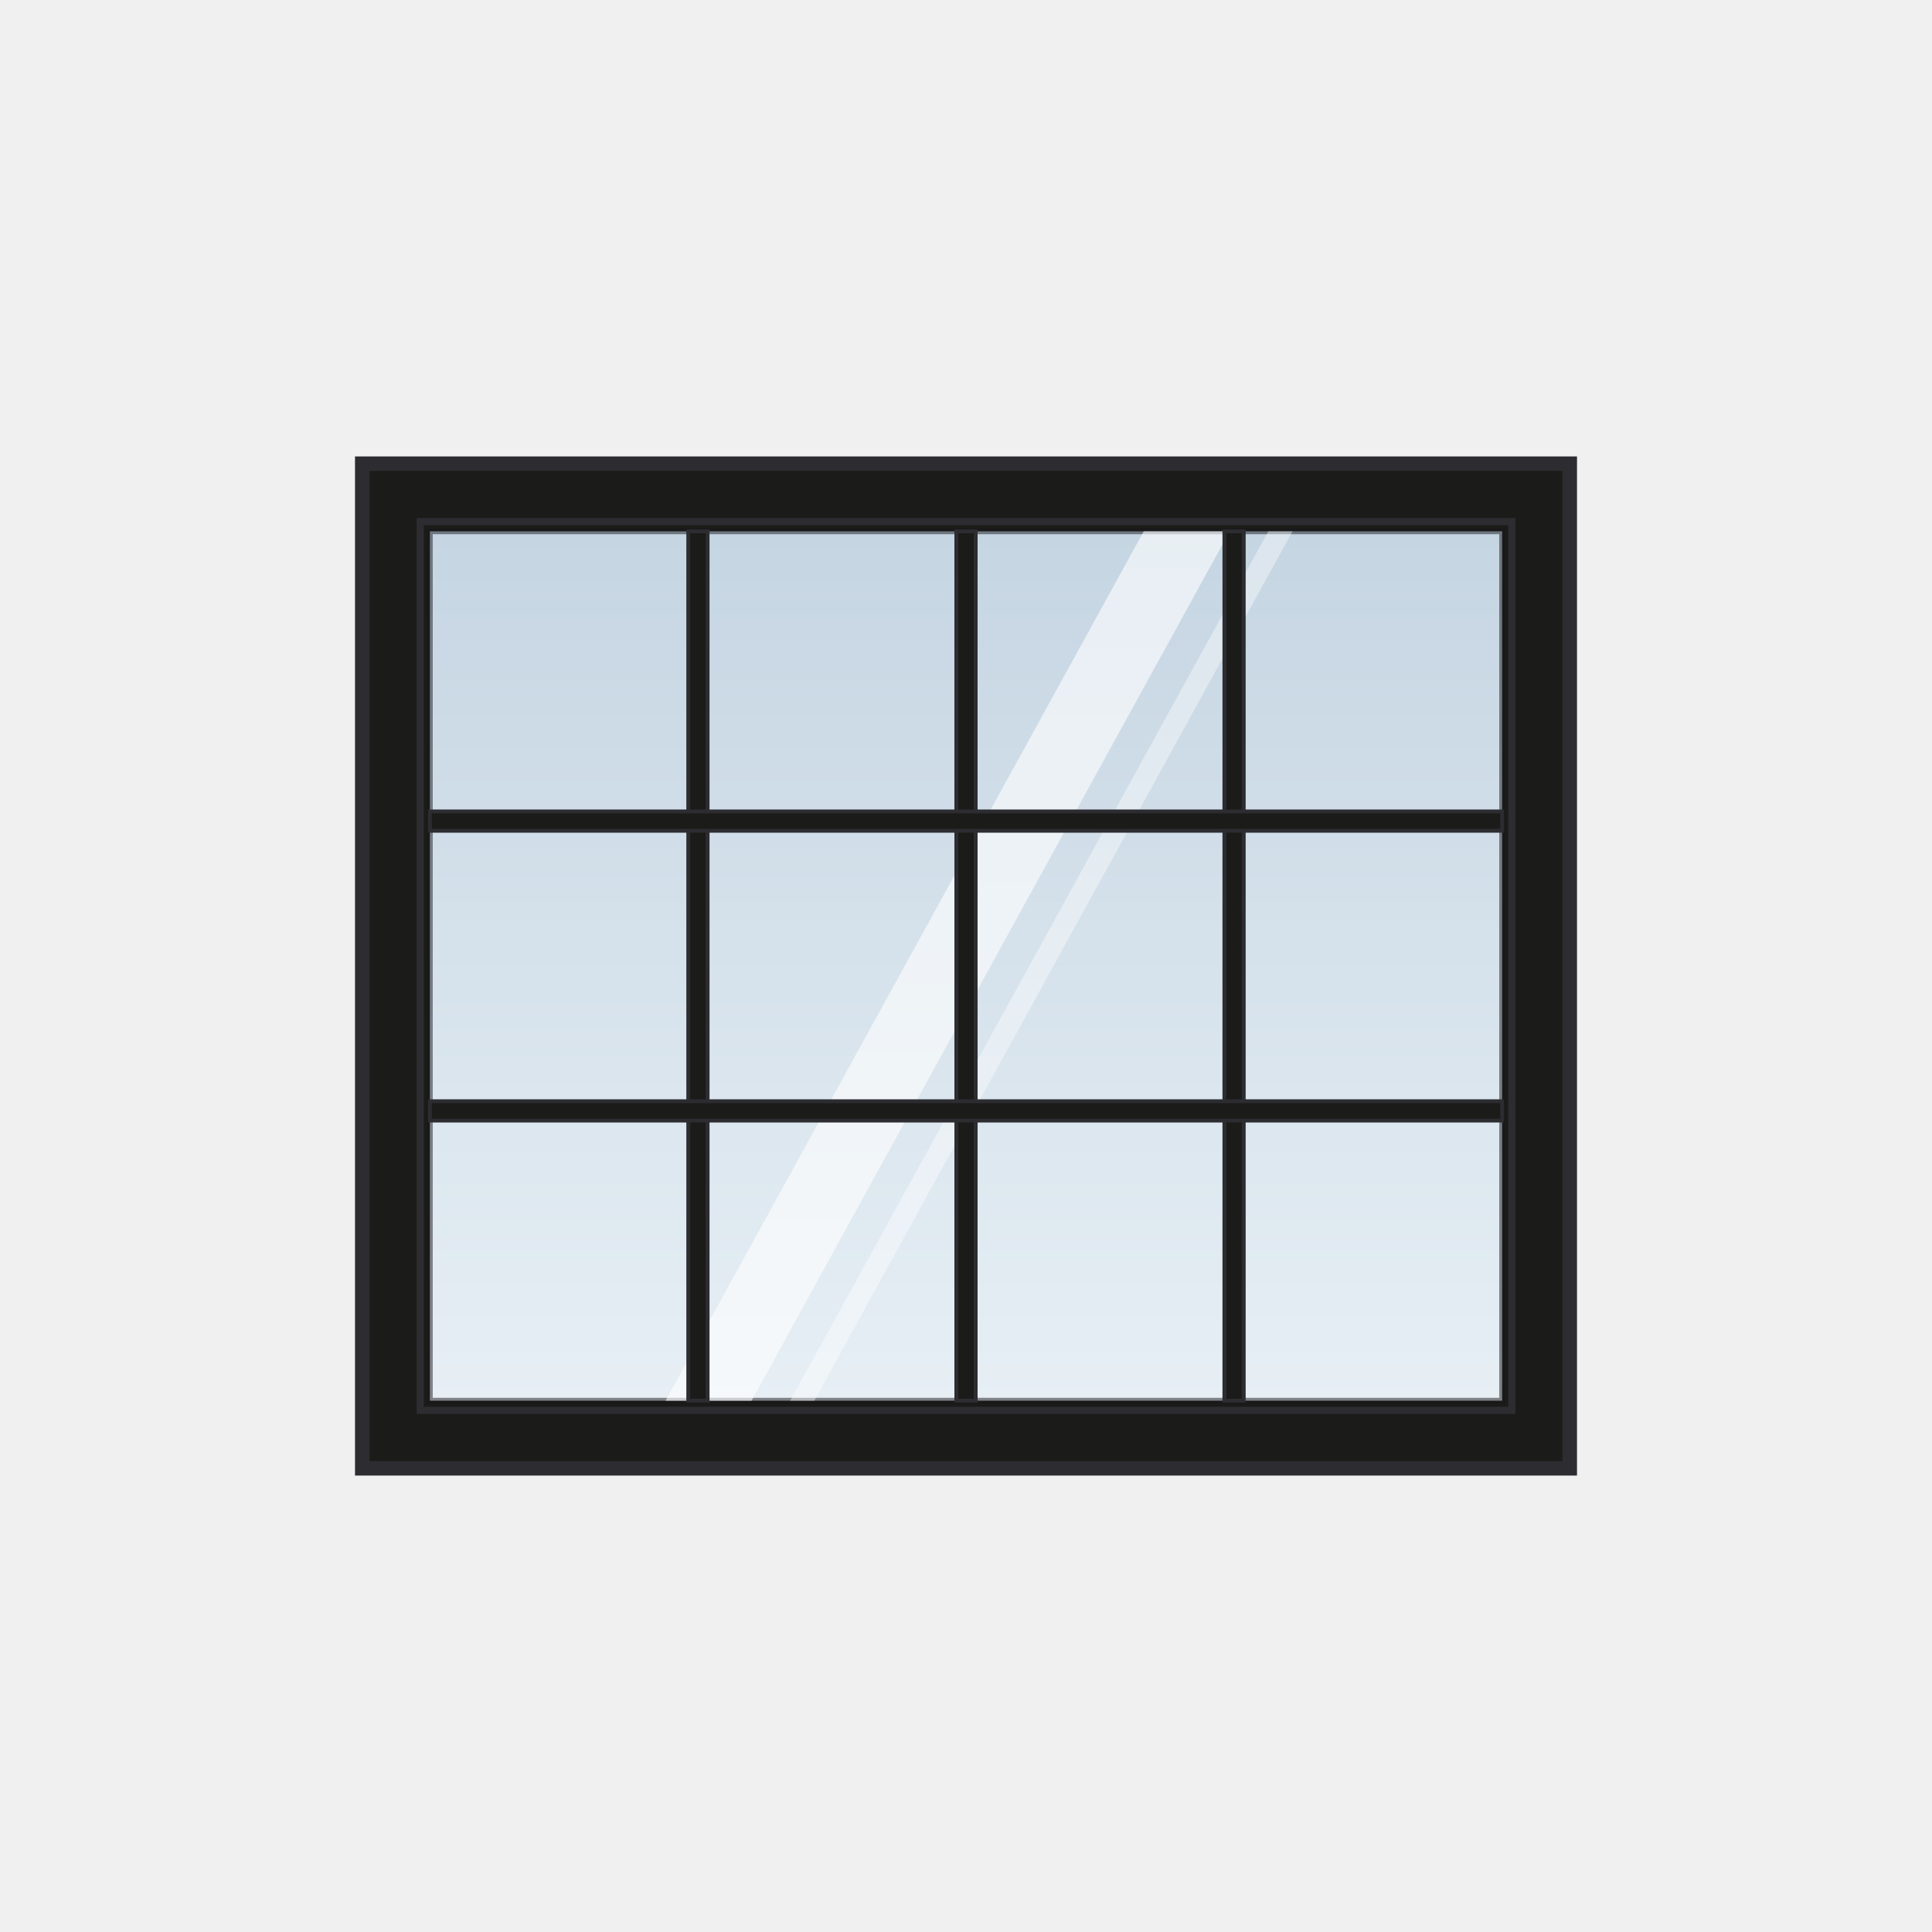
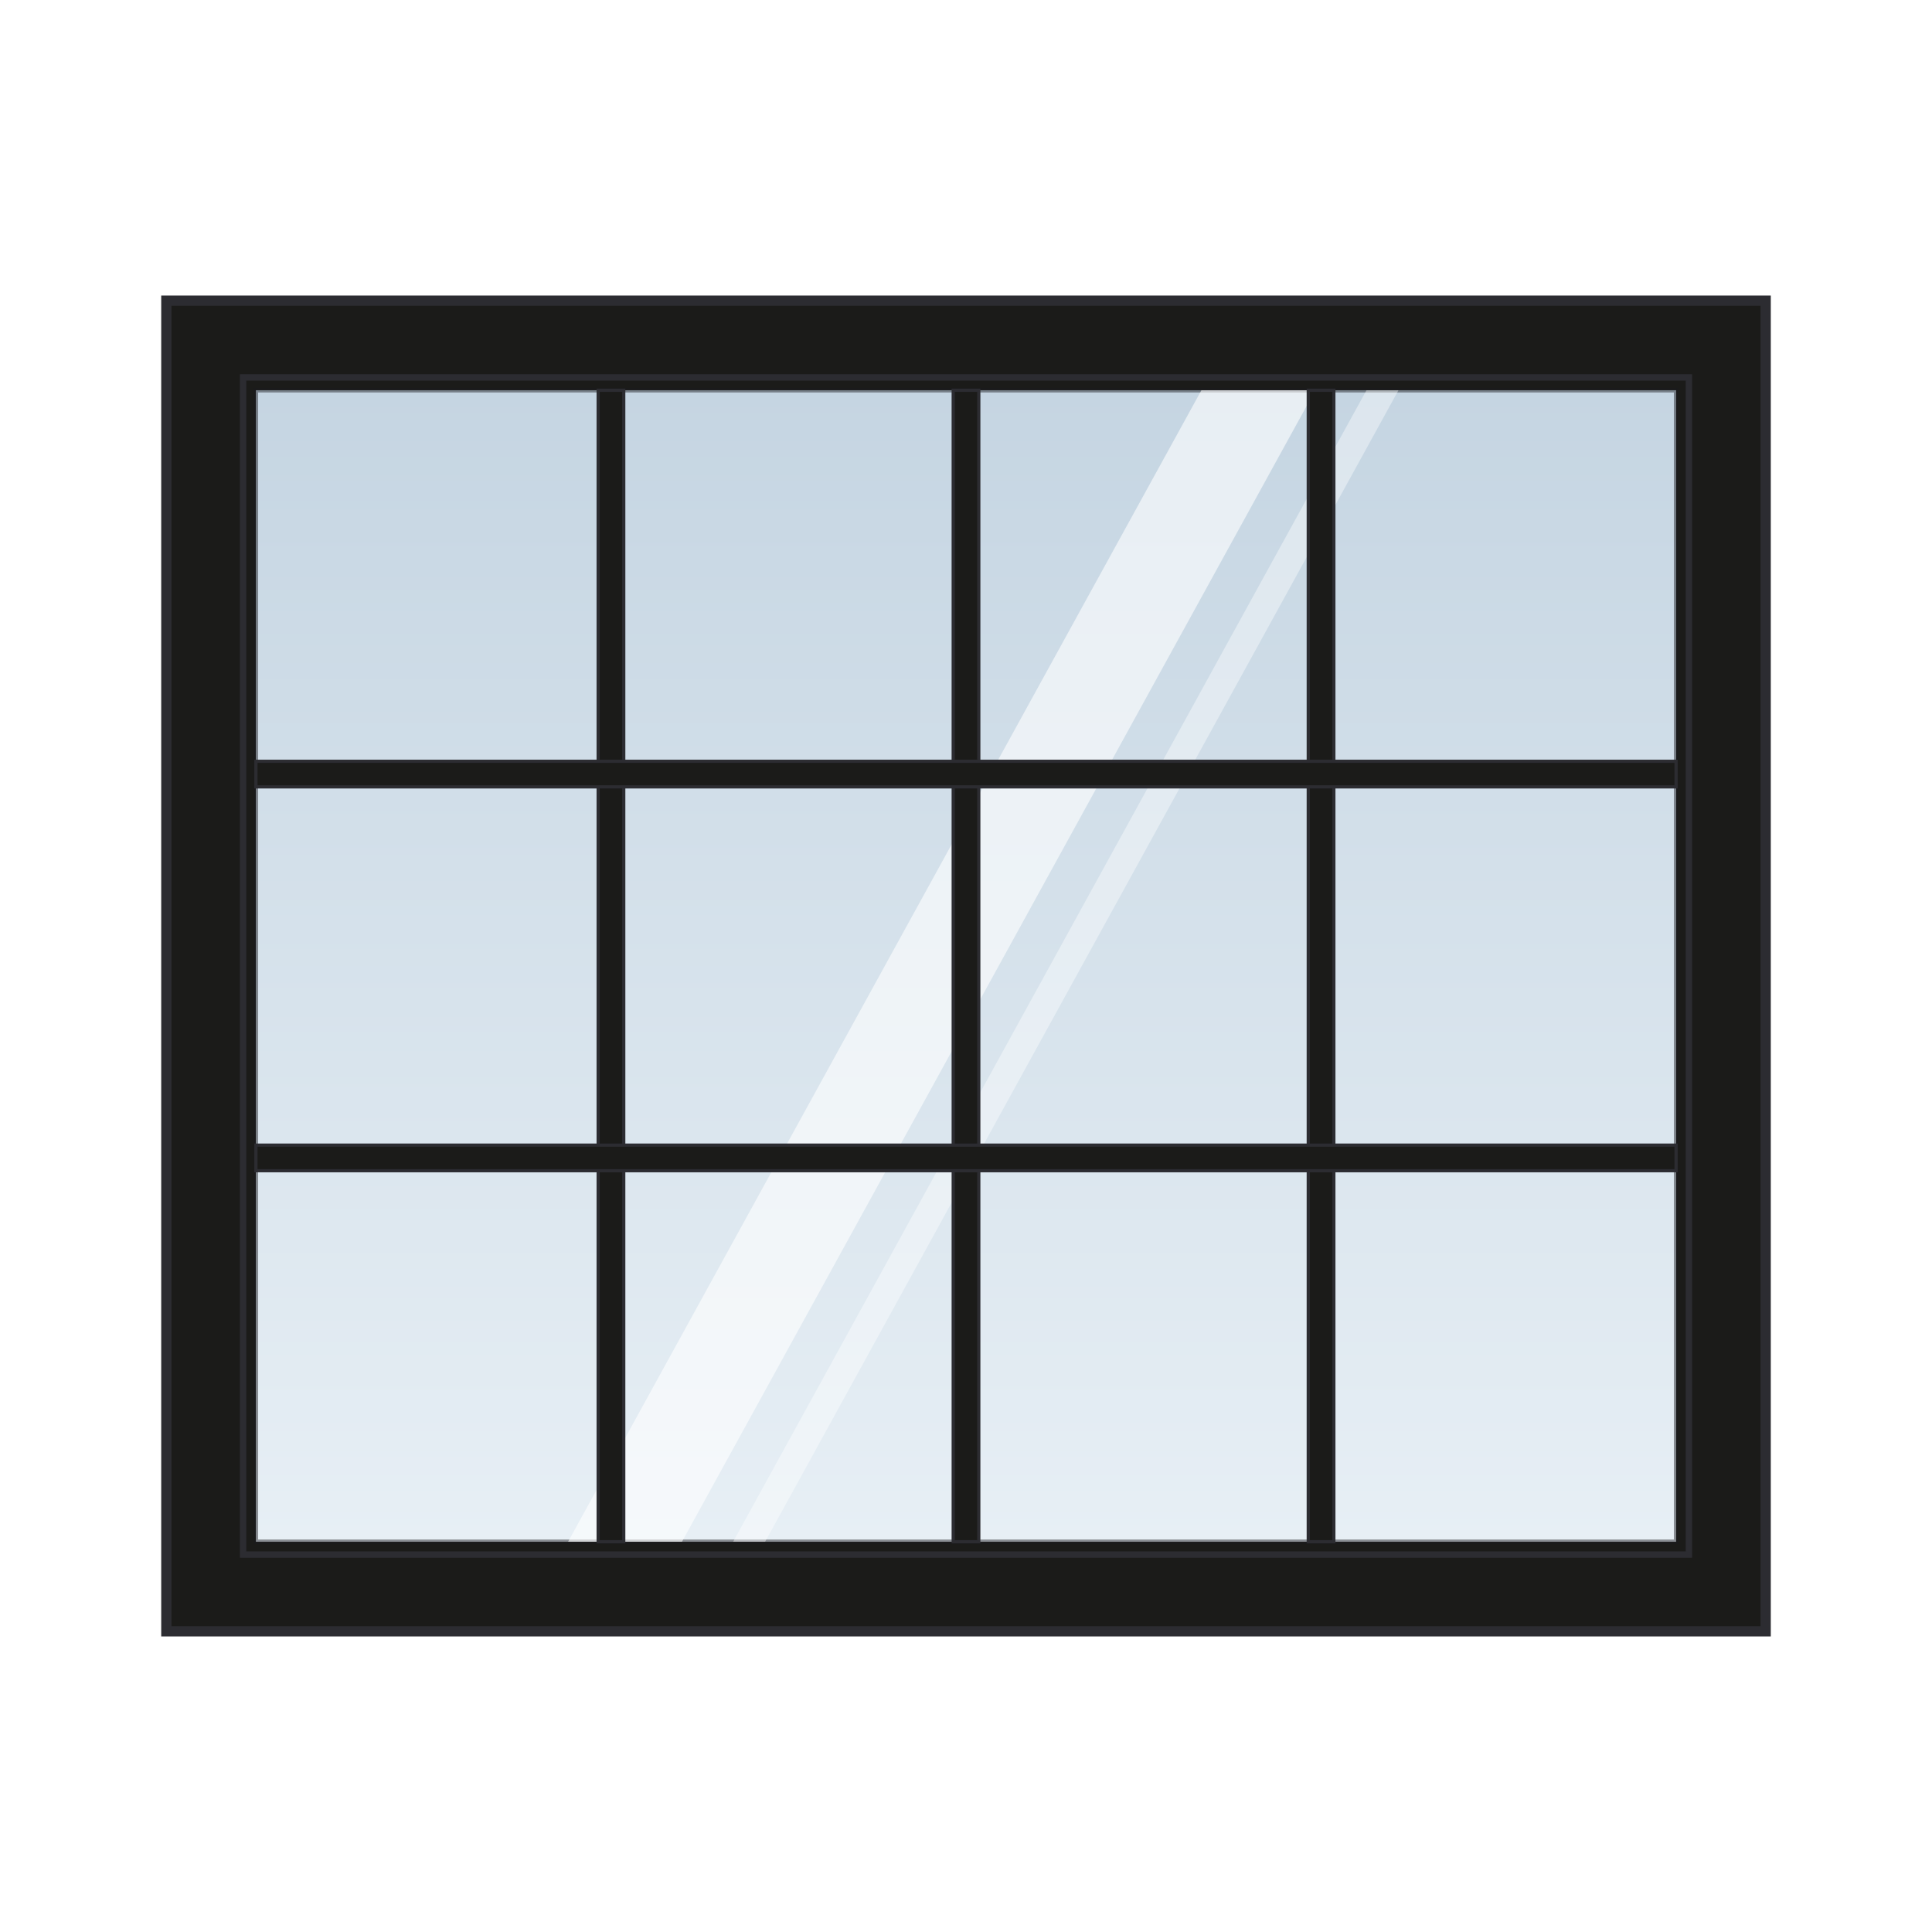
- <svg xmlns="http://www.w3.org/2000/svg" viewBox="0 0 400 400" width="400" height="400" role="img">
+ <svg xmlns="http://www.w3.org/2000/svg" viewBox="49.0 49.0 302.0 302.0" width="600" height="600" role="img">
  <defs>
    <linearGradient id="gl" x1="0" y1="0" x2="0" y2="1">
      <stop offset="0" stop-color="#C5D5E2" />
      <stop offset="1" stop-color="#E7EFF5" />
    </linearGradient>
    <pattern id="mesh" width="4" height="4" patternUnits="userSpaceOnUse">
      <rect width="4" height="4" fill="#B9C2CA" />
      <path d="M0 .5H4M.5 0V4" stroke="#19191D" stroke-opacity=".12" stroke-width="1" />
    </pattern>
    <pattern id="pine" width="14" height="14" patternUnits="userSpaceOnUse">
      <rect width="14" height="14" fill="#DFC195" />
      <path d="M3 0V14M9.5 0V14" stroke="#8C6030" stroke-opacity=".13" stroke-width="1" />
      <path d="M6 0V14" stroke="#FFFFFF" stroke-opacity=".12" stroke-width="1.4" />
    </pattern>
    <linearGradient id="shine" x1="0" y1="0" x2="1" y2="0">
      <stop offset="0" stop-color="#fff" stop-opacity="0" />
      <stop offset=".5" stop-color="#fff" stop-opacity=".75" />
      <stop offset="1" stop-color="#fff" stop-opacity="0" />
    </linearGradient>
  </defs>
-   <rect x="75.0" y="96.0" width="250.0" height="208.0" fill="#1B1B19" stroke="#2C2C31" stroke-width="3" />
-   <rect x="87.0" y="108.0" width="226.0" height="184.0" fill="url(#mesh)" stroke="#19191D" stroke-width="1" stroke-opacity=".35" />
-   <rect x="87.0" y="108.0" width="226.0" height="184.0" fill="#1B1B19" stroke="#2C2C31" stroke-width="1.5" />
+   <rect x="-400" y="-400" width="1200" height="1200" fill="#FFFFFF" />
+   <rect x="75.0" y="96.0" width="250.0" height="208.0" fill="#1B1B19" stroke="#2C2C31" stroke-width="1.6" />
+   <rect x="87.0" y="108.0" width="226.0" height="184.0" fill="url(#mesh)" stroke="#19191D" stroke-width="0.6" stroke-opacity=".3" />
+   <rect x="87.0" y="108.0" width="226.0" height="184.0" fill="#1B1B19" stroke="#2C2C31" stroke-width="1" />
  <clipPath id="c225">
    <rect x="89.0" y="110.0" width="222.0" height="180.0" />
  </clipPath>
-   <rect x="89.0" y="110.0" width="222.0" height="180.0" fill="url(#gl)" stroke="#19191D" stroke-width="1.2" stroke-opacity=".5" />
+   <rect x="89.0" y="110.0" width="222.0" height="180.0" fill="url(#gl)" stroke="#19191D" stroke-width="0.7" stroke-opacity=".45" />
  <g clip-path="url(#c225)">
    <polygon points="137.8,290.0 155.6,290.0 254.6,110.0 236.8,110.0" fill="#fff" fill-opacity=".6" />
    <polygon points="163.6,290.0 168.6,290.0 267.6,110.0 262.6,110.0" fill="#fff" fill-opacity=".4" />
  </g>
-   <rect x="142.5" y="110.0" width="4.0" height="180.0" fill="#1B1B19" stroke="#2C2C31" stroke-width="0.8" />
-   <rect x="198.0" y="110.0" width="4.0" height="180.0" fill="#1B1B19" stroke="#2C2C31" stroke-width="0.8" />
-   <rect x="253.5" y="110.0" width="4.0" height="180.0" fill="#1B1B19" stroke="#2C2C31" stroke-width="0.8" />
-   <rect x="89.0" y="168.0" width="222.0" height="4.0" fill="#1B1B19" stroke="#2C2C31" stroke-width="0.8" />
-   <rect x="89.0" y="228.0" width="222.0" height="4.0" fill="#1B1B19" stroke="#2C2C31" stroke-width="0.8" />
+   <rect x="142.5" y="110.0" width="4.0" height="180.0" fill="#1B1B19" stroke="#2C2C31" stroke-width="0.5" />
+   <rect x="198.0" y="110.0" width="4.0" height="180.0" fill="#1B1B19" stroke="#2C2C31" stroke-width="0.5" />
+   <rect x="253.5" y="110.0" width="4.0" height="180.0" fill="#1B1B19" stroke="#2C2C31" stroke-width="0.5" />
+   <rect x="89.0" y="168.0" width="222.0" height="4.0" fill="#1B1B19" stroke="#2C2C31" stroke-width="0.5" />
+   <rect x="89.0" y="228.0" width="222.0" height="4.0" fill="#1B1B19" stroke="#2C2C31" stroke-width="0.5" />
</svg>
